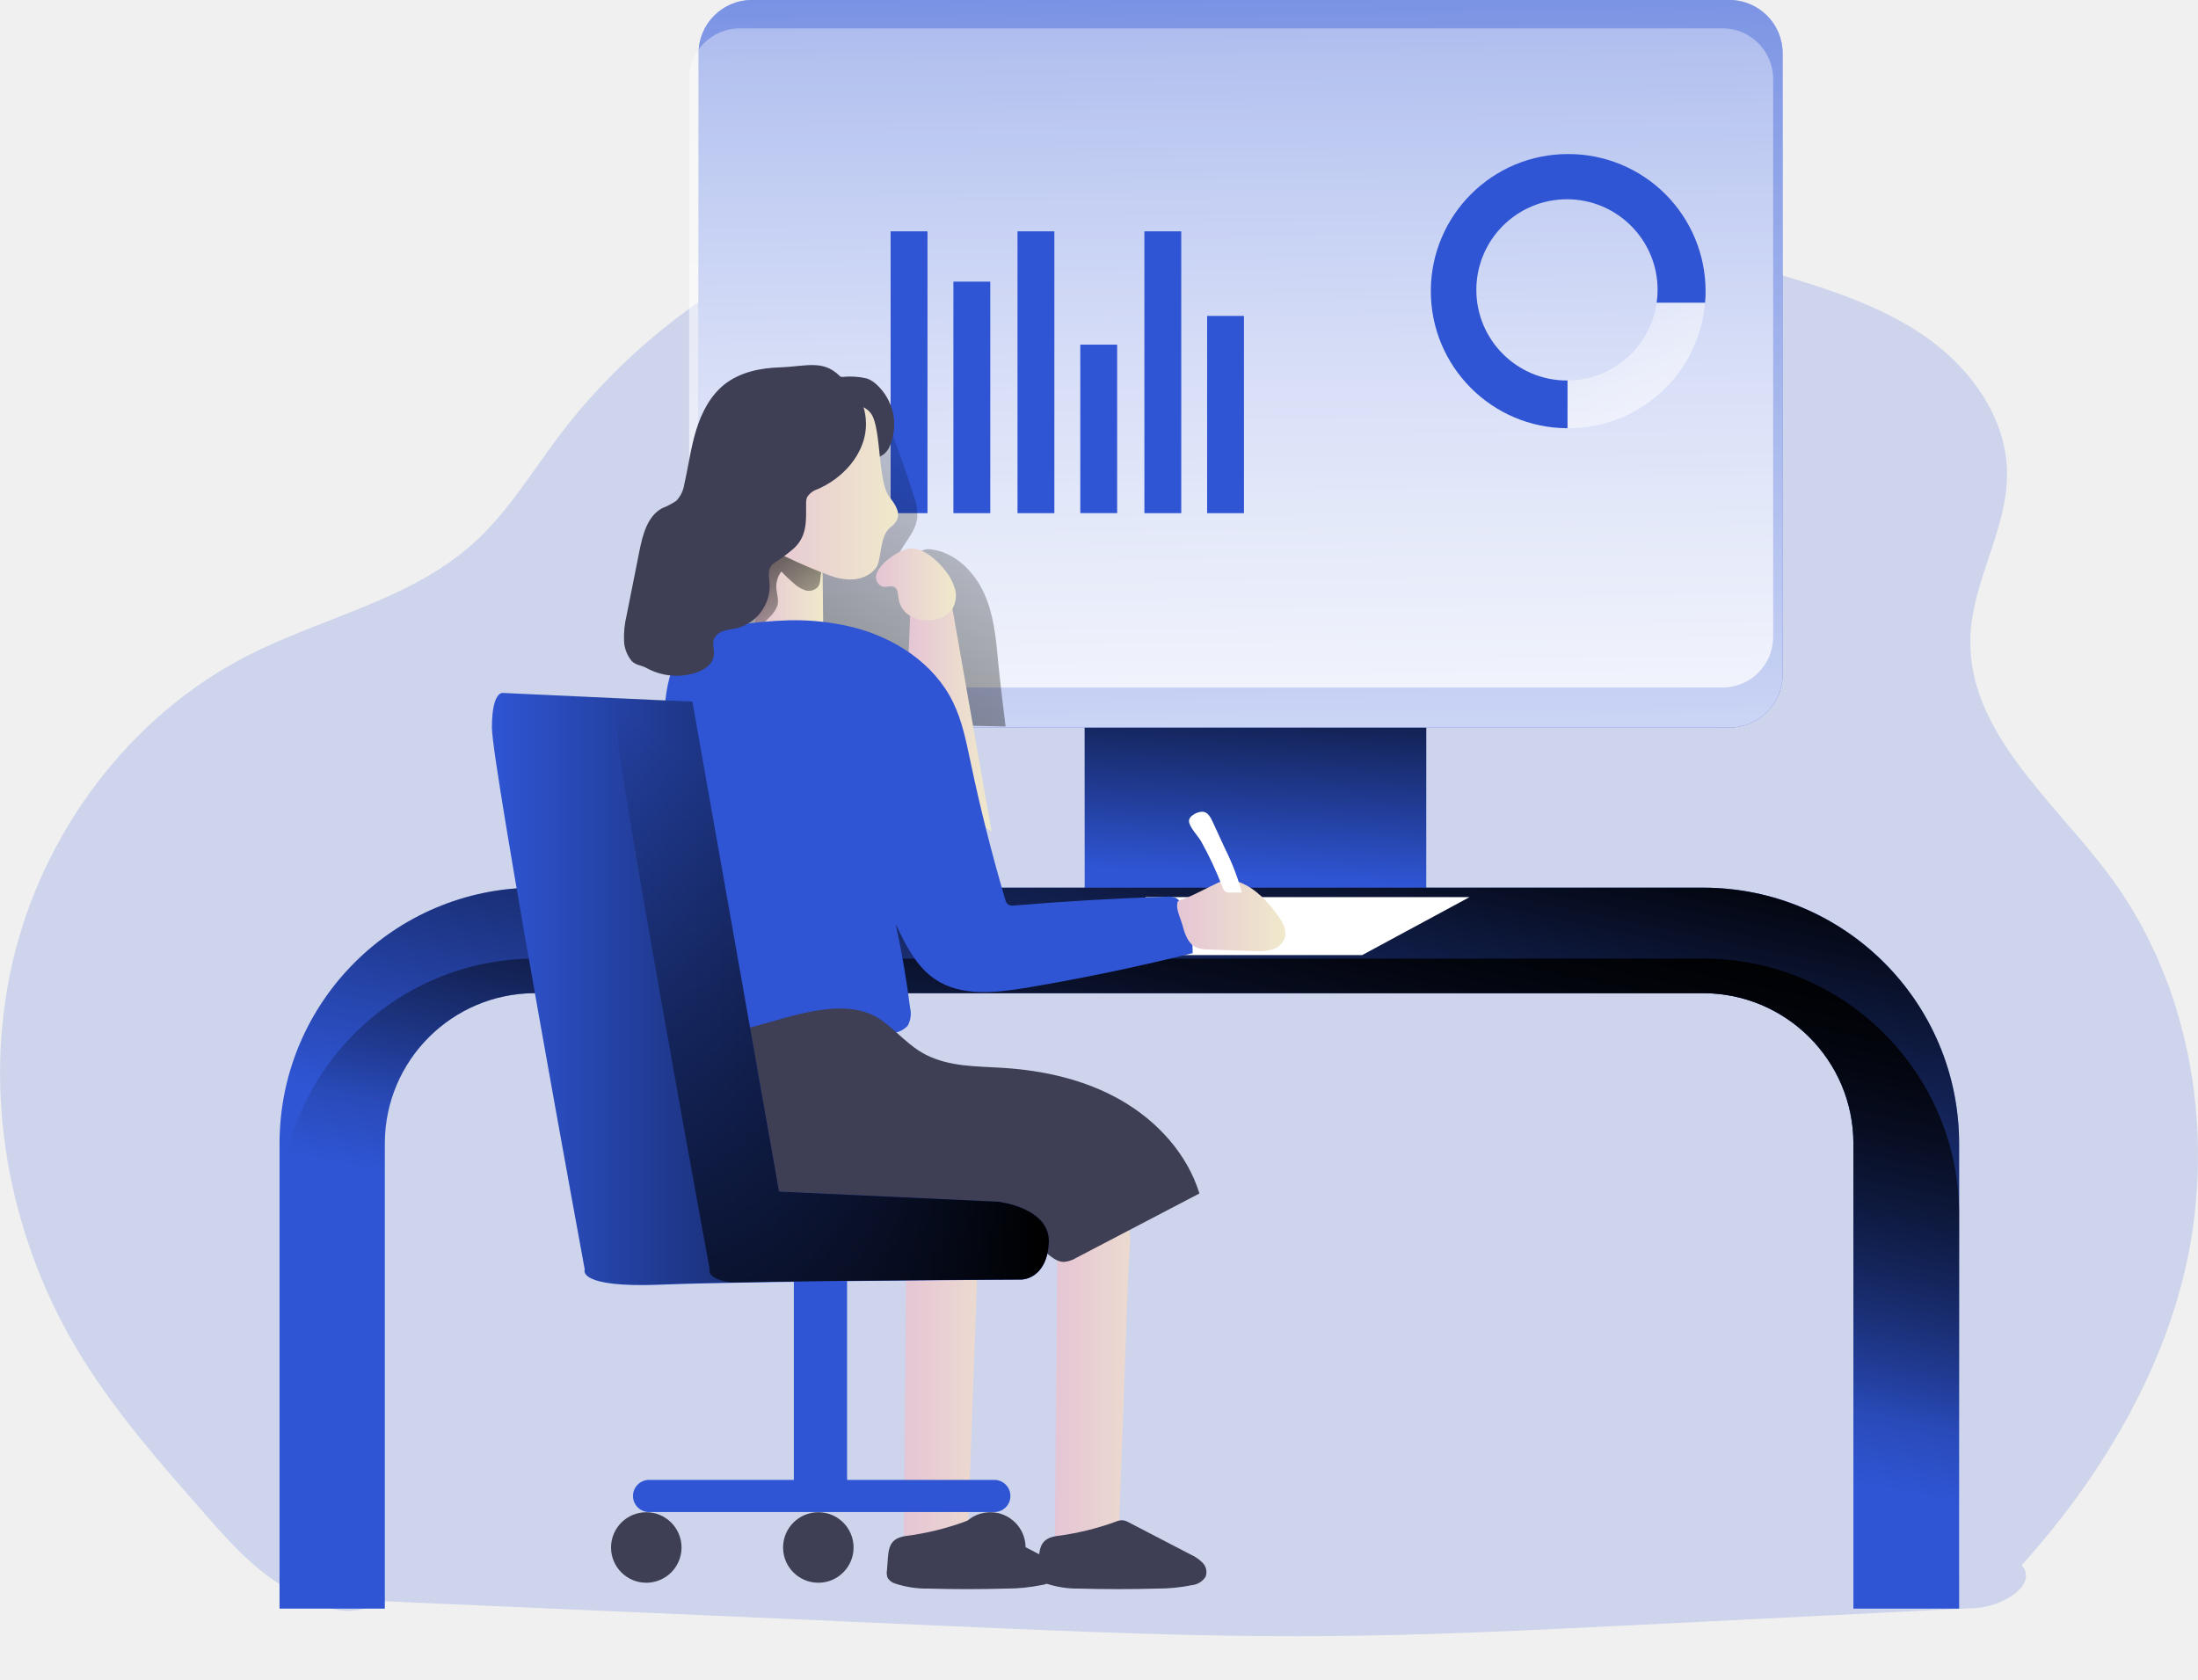
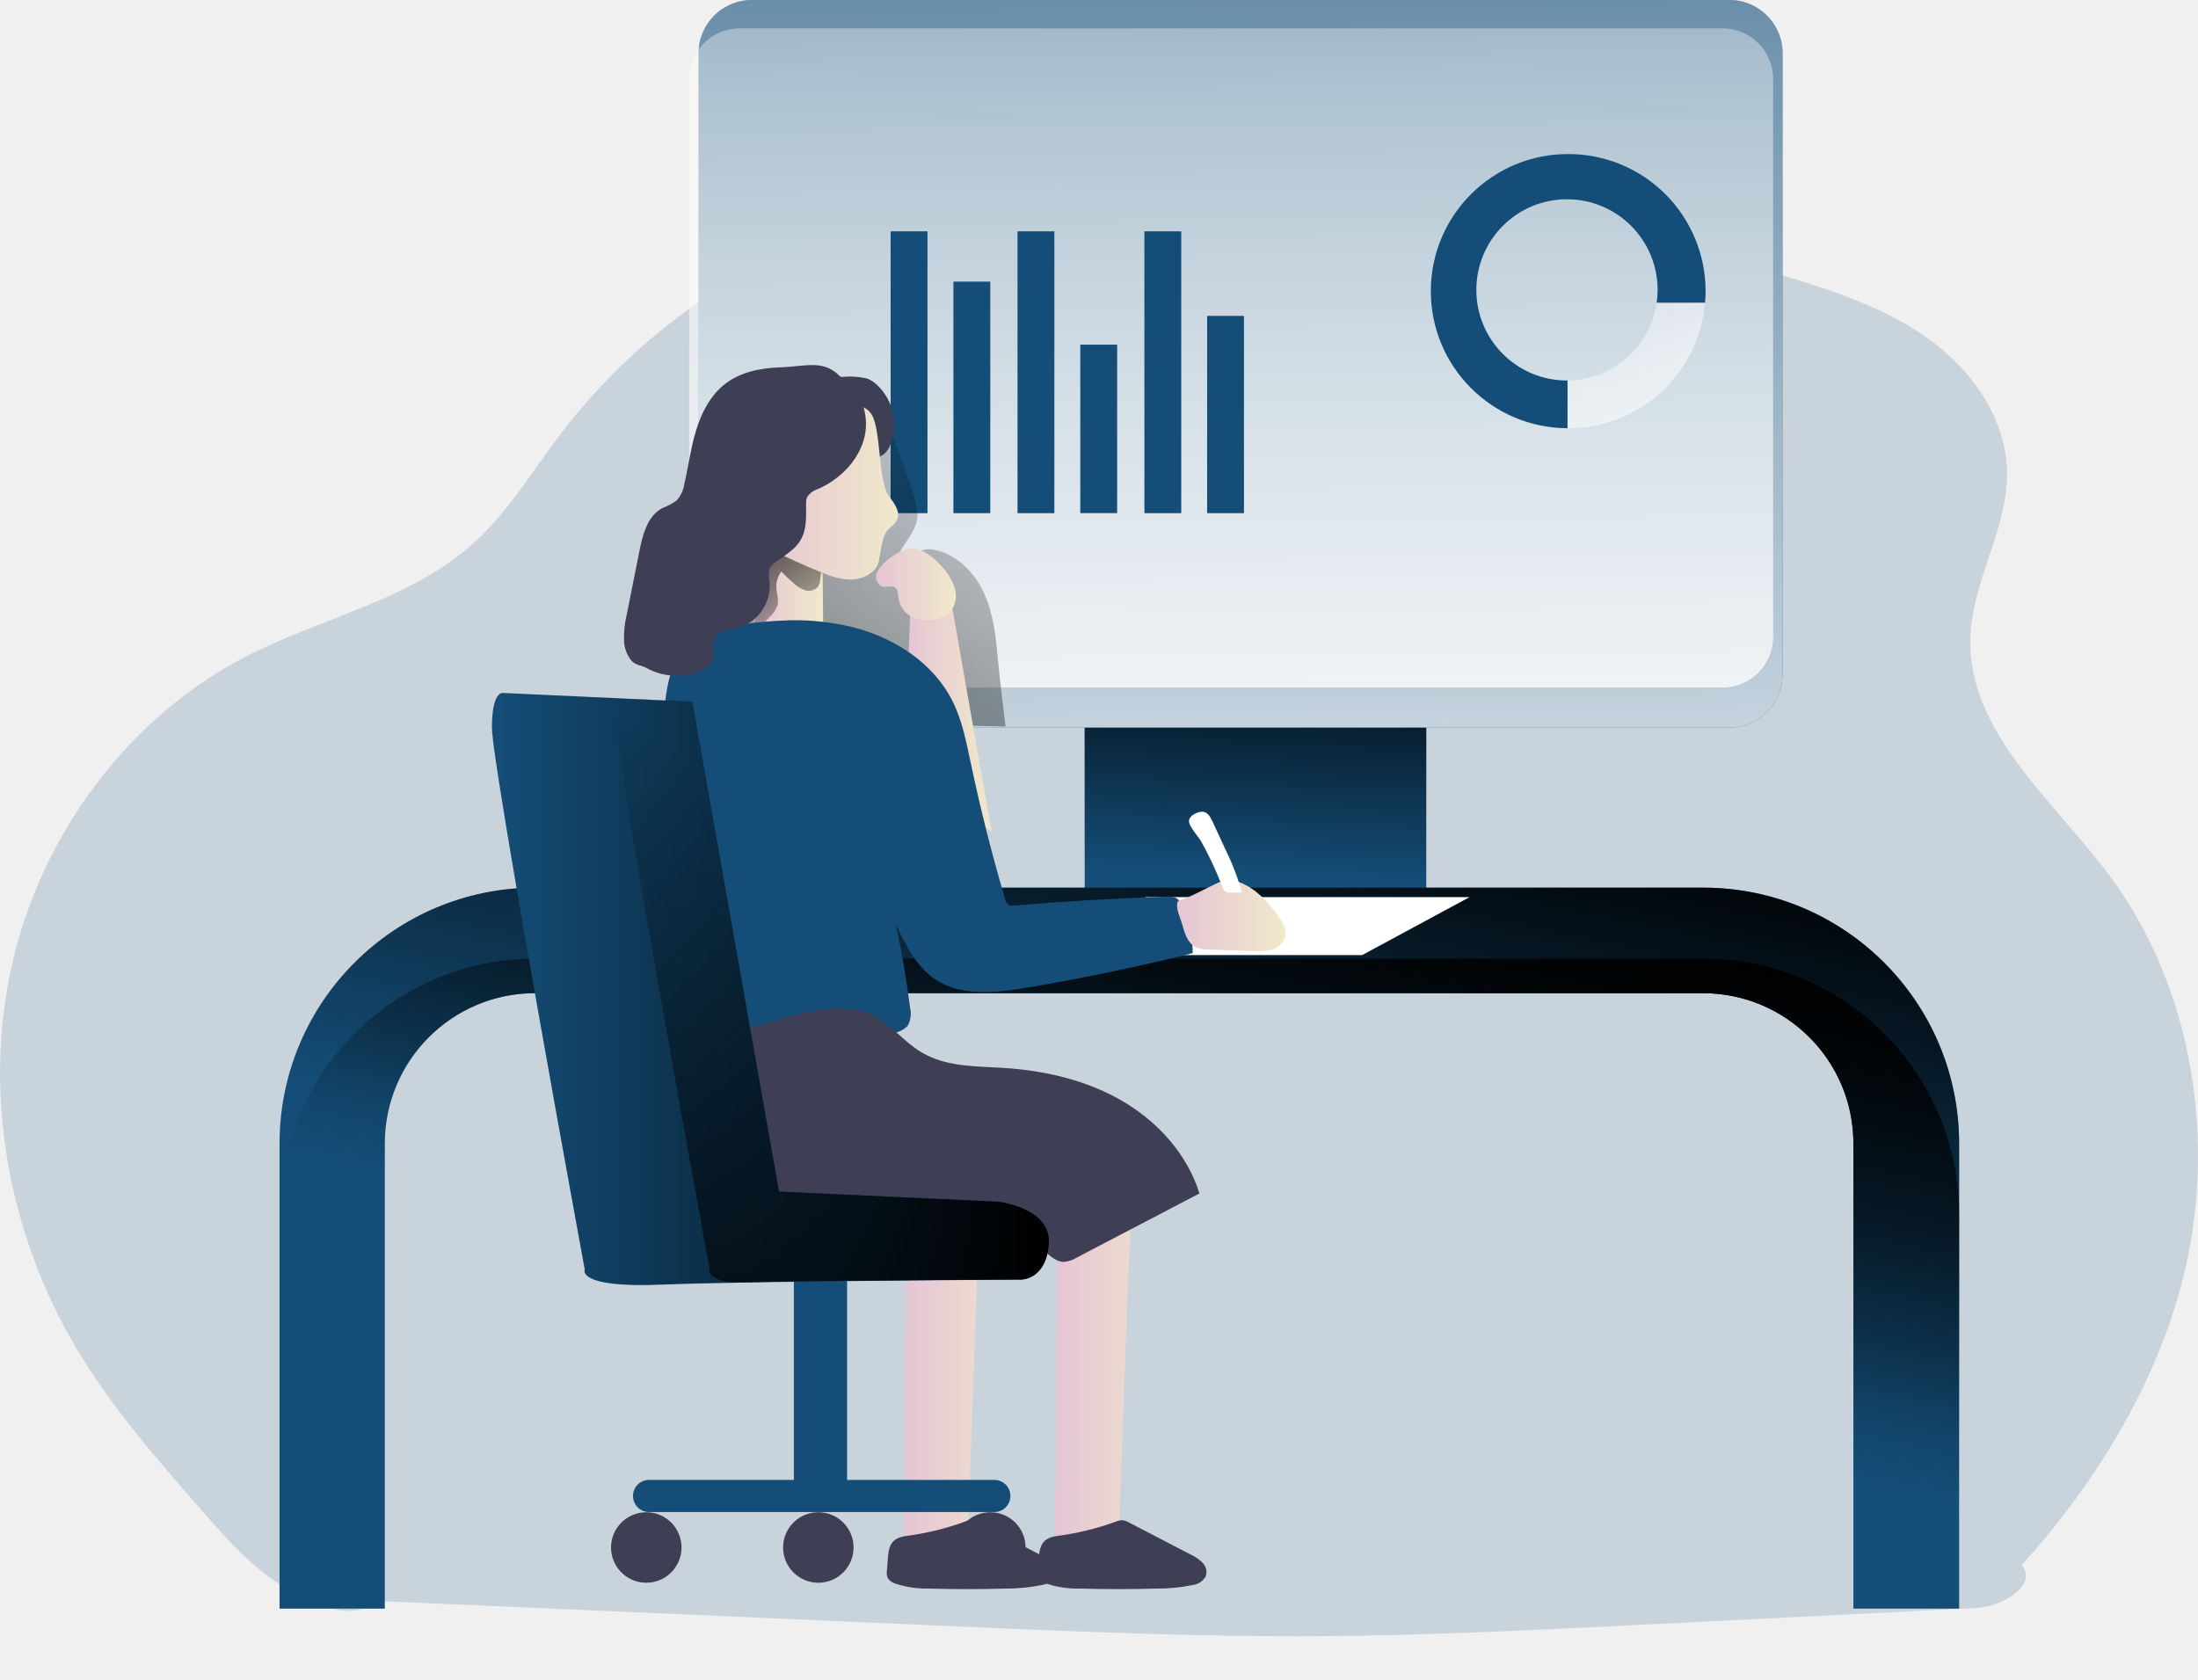
<svg xmlns="http://www.w3.org/2000/svg" xmlns:xlink="http://www.w3.org/1999/xlink" id="Layer_1" data-name="Layer 1" viewBox="0 0 436.55 333.6">
  <defs>
    <linearGradient id="linear-gradient" x1="210.85" y1="295.1" x2="236.54" y2="295.1" gradientUnits="userSpaceOnUse">
      <stop offset="0" stop-color="#e5c5d5" />
      <stop offset="0.42" stop-color="#ead4d1" />
      <stop offset="1" stop-color="#f0e9cb" />
    </linearGradient>
    <linearGradient id="linear-gradient-2" x1="180.87" y1="295.1" x2="206.56" y2="295.1" xlink:href="#linear-gradient" />
    <linearGradient id="linear-gradient-3" x1="248.43" y1="174.15" x2="251.13" y2="121.86" gradientUnits="userSpaceOnUse">
      <stop offset="0" stop-opacity="0" />
      <stop offset="0.99" />
    </linearGradient>
    <linearGradient id="linear-gradient-4" x1="227.88" y1="271.22" x2="249.68" y2="167.37" xlink:href="#linear-gradient-3" />
    <linearGradient id="linear-gradient-5" x1="227.88" y1="285.3" x2="249.68" y2="181.45" xlink:href="#linear-gradient-3" />
    <linearGradient id="linear-gradient-6" x1="244.63" y1="-96.59" x2="248" y2="225.51" gradientUnits="userSpaceOnUse">
      <stop offset="0.02" stop-color="#fff" stop-opacity="0" />
      <stop offset="0.32" stop-color="#fff" stop-opacity="0.39" />
      <stop offset="0.68" stop-color="#fff" stop-opacity="0.68" />
      <stop offset="1" stop-color="#fff" />
    </linearGradient>
    <linearGradient id="linear-gradient-7" x1="242.92" y1="-82.12" x2="245.98" y2="210.16" xlink:href="#linear-gradient-6" />
    <linearGradient id="linear-gradient-8" x1="307.17" y1="66.7" x2="353.34" y2="130.52" xlink:href="#linear-gradient-6" />
    <linearGradient id="linear-gradient-9" x1="212.14" y1="91.15" x2="110.5" y2="258.13" xlink:href="#linear-gradient-3" />
    <linearGradient id="linear-gradient-10" x1="181.71" y1="163.61" x2="198.3" y2="163.61" xlink:href="#linear-gradient" />
    <linearGradient id="linear-gradient-11" x1="151.38" y1="136.86" x2="164.86" y2="136.86" xlink:href="#linear-gradient" />
    <linearGradient id="linear-gradient-12" x1="164.86" y1="154.54" x2="146.41" y2="112.45" xlink:href="#linear-gradient-3" />
    <linearGradient id="linear-gradient-13" x1="175.37" y1="136.68" x2="191.17" y2="136.68" xlink:href="#linear-gradient" />
    <linearGradient id="linear-gradient-14" x1="235.14" y1="202.47" x2="256.67" y2="202.47" xlink:href="#linear-gradient" />
    <linearGradient id="linear-gradient-15" x1="152.03" y1="118.21" x2="179.75" y2="118.21" xlink:href="#linear-gradient" />
    <linearGradient id="linear-gradient-16" x1="99.06" y1="217.02" x2="209.68" y2="217.02" xlink:href="#linear-gradient-3" />
    <linearGradient id="linear-gradient-17" x1="178.21" y1="199.52" x2="101.14" y2="306.89" xlink:href="#linear-gradient-3" />
  </defs>
-   <path d="M77.14,338.63l91.14,4,22.55,1c24.45,1.06,48.91,2.13,73.37,1.95,20.48-.14,40.95-1.16,61.4-2.17L393.79,340c5.2-.26,12.43-4.52,9.11-8.53,16.65-18.43,30.2-41.62,33.88-66.18s-1.6-50.78-16.41-70.72c-11.17-15-28.28-28.65-27.67-47.37.36-11.27,7.47-21.59,7.28-32.86-.18-10.84-7.26-20.62-16.14-26.82S364.39,78,354,74.88c-40.53-12.32-88.29-25.15-130.57-22.36s-85,20.48-110.68,54.21c-5.65,7.43-10.49,15.61-17.43,21.84-12.5,11.24-30,14.68-44.94,22.34C26.89,163,9.72,186.17,3.81,211.92S3,265.51,16.43,288.24c7.07,11.94,16.29,22.44,25.44,32.87,5,5.71,10.16,11.53,16.81,15.2S70.61,342.5,77.14,338.63Z" transform="translate(-1.36 -20.6)" fill="#2f55d4" opacity="0.18" style="isolation:isolate" />
+   <path d="M77.14,338.63l91.14,4,22.55,1c24.45,1.06,48.91,2.13,73.37,1.95,20.48-.14,40.95-1.16,61.4-2.17L393.79,340c5.2-.26,12.43-4.52,9.11-8.53,16.65-18.43,30.2-41.62,33.88-66.18s-1.6-50.78-16.41-70.72c-11.17-15-28.28-28.65-27.67-47.37.36-11.27,7.47-21.59,7.28-32.86-.18-10.84-7.26-20.62-16.14-26.82S364.39,78,354,74.88c-40.53-12.32-88.29-25.15-130.57-22.36s-85,20.48-110.68,54.21c-5.65,7.43-10.49,15.61-17.43,21.84-12.5,11.24-30,14.68-44.94,22.34C26.89,163,9.72,186.17,3.81,211.92S3,265.51,16.43,288.24c7.07,11.94,16.29,22.44,25.44,32.87,5,5.71,10.16,11.53,16.81,15.2S70.61,342.5,77.14,338.63Z" transform="translate(-1.36 -20.6)" fill="#144e78" opacity="0.18" style="isolation:isolate" />
  <path d="M223.72,321.27a4.77,4.77,0,0,0,.7,3.34,5.32,5.32,0,0,0,2.8,1.36,21.91,21.91,0,0,1,9.32,5.45,58.29,58.29,0,0,1-22.9.74,2.66,2.66,0,0,1-2.78-3.25l.51-62.16c0-5.44,3.89-11.72,10.3-8.72,5.4,2.52,4,10.13,3.8,14.87Q224.58,297.08,223.72,321.27Z" transform="translate(-1.36 -20.6)" fill="url(#linear-gradient)" />
  <path d="M193.73,321.27a4.83,4.83,0,0,0,.7,3.34,5.39,5.39,0,0,0,2.8,1.36,22,22,0,0,1,9.33,5.45,58.34,58.34,0,0,1-22.91.74,3.5,3.5,0,0,1-2.33-1.08,3.55,3.55,0,0,1-.45-2.17l.51-62.16c.05-5.44,3.9-11.72,10.3-8.72,5.4,2.52,4,10.13,3.8,14.87Q194.61,297.08,193.73,321.27Z" transform="translate(-1.36 -20.6)" fill="url(#linear-gradient-2)" />
-   <rect x="215.43" y="136.16" width="67.84" height="40.31" fill="#2f55d4" />
+   <rect x="215.43" y="136.16" width="67.84" height="40.31" fill="#144e78" />
  <rect x="215.43" y="136.16" width="67.84" height="40.31" fill="url(#linear-gradient-3)" />
-   <path d="M390.47,340.12h-21V247.71a29.87,29.87,0,0,0-29.84-29.84h-232a29.87,29.87,0,0,0-29.84,29.84v92.41H56.88V247.71a50.85,50.85,0,0,1,50.79-50.79h232a50.85,50.85,0,0,1,50.79,50.79Z" transform="translate(-1.36 -20.6)" fill="#2f55d4" />
+   <path d="M390.47,340.12h-21V247.71a29.87,29.87,0,0,0-29.84-29.84h-232a29.87,29.87,0,0,0-29.84,29.84v92.41H56.88V247.71a50.85,50.85,0,0,1,50.79-50.79h232a50.85,50.85,0,0,1,50.79,50.79Z" transform="translate(-1.36 -20.6)" fill="#144e78" />
  <path d="M390.47,247.71v92.41h-21V247.71a29.88,29.88,0,0,0-29.84-29.84h-232a29.88,29.88,0,0,0-29.84,29.84v92.41H56.88V247.71a50.85,50.85,0,0,1,50.79-50.79h232A50.85,50.85,0,0,1,390.47,247.71Z" transform="translate(-1.36 -20.6)" fill="url(#linear-gradient-4)" />
  <path d="M390.47,261.79V354.2h-21V247.71a29.88,29.88,0,0,0-29.84-29.84h-232a29.88,29.88,0,0,0-29.84,29.84V354.2H56.88V261.79A50.85,50.85,0,0,1,107.67,211h232A50.85,50.85,0,0,1,390.47,261.79Z" transform="translate(-1.36 -20.6)" fill="url(#linear-gradient-5)" />
  <polygon points="227.6 178.19 291.88 178.19 270.54 189.71 211.29 189.71 227.6 178.19" fill="#fff" />
-   <rect x="138.75" width="215.3" height="144.52" rx="10.58" fill="#2f55d4" />
+   <rect x="138.75" width="215.3" height="144.52" rx="10.58" fill="#144e78" />
  <rect x="138.75" width="215.3" height="144.52" rx="10.58" fill="url(#linear-gradient-6)" />
  <rect x="136.87" y="5.63" width="215.3" height="130.94" rx="10.07" fill="url(#linear-gradient-7)" />
-   <rect x="176.89" y="45.95" width="7.32" height="55.98" fill="#2f55d4" />
-   <rect x="189.36" y="55.94" width="7.32" height="45.99" fill="#2f55d4" />
-   <rect x="202.09" y="45.95" width="7.32" height="55.98" fill="#2f55d4" />
-   <rect x="214.56" y="68.46" width="7.32" height="33.46" fill="#2f55d4" />
-   <rect x="227.29" y="45.95" width="7.32" height="55.98" fill="#2f55d4" />
-   <rect x="239.75" y="62.75" width="7.32" height="39.18" fill="#2f55d4" />
-   <path d="M312.85,51.2a27.23,27.23,0,0,0-.16,54.46V96.18h-.11a18,18,0,1,1,18-18,16.81,16.81,0,0,1-.19,2.57H340a22,22,0,0,0,.11-2.3A27.23,27.23,0,0,0,312.85,51.2Z" transform="translate(-1.36 -20.6)" fill="#2f55d4" />
+   <rect x="176.89" y="45.95" width="7.32" height="55.98" fill="#144e78" />
+   <rect x="189.36" y="55.94" width="7.32" height="45.99" fill="#144e78" />
+   <rect x="202.09" y="45.95" width="7.32" height="55.98" fill="#144e78" />
+   <rect x="214.56" y="68.46" width="7.32" height="33.46" fill="#144e78" />
+   <rect x="227.29" y="45.95" width="7.32" height="55.98" fill="#144e78" />
+   <rect x="239.75" y="62.75" width="7.32" height="39.18" fill="#144e78" />
+   <path d="M312.85,51.2a27.23,27.23,0,0,0-.16,54.46V96.18h-.11a18,18,0,1,1,18-18,16.81,16.81,0,0,1-.19,2.57H340a22,22,0,0,0,.11-2.3A27.23,27.23,0,0,0,312.85,51.2Z" transform="translate(-1.36 -20.6)" fill="#144e78" />
  <path d="M340,80.73a27.2,27.2,0,0,1-27.12,24.93h-.16V96.18A18,18,0,0,0,330.4,80.73Z" transform="translate(-1.36 -20.6)" fill="url(#linear-gradient-8)" />
  <path d="M199.58,151.84c-.4-4.61-.88-9.33-2.83-13.53s-5.64-7.88-10.22-8.56a3.79,3.79,0,0,0-1.71.07c-1.1.36-1.74,1.47-2.57,2.27s-2.38,1.22-3,.26c.78-3.26,4-5.66,4.3-9a10.93,10.93,0,0,0-.7-4.29q-2-6.37-4.43-12.61c-.41-1.06-1-2.25-2.07-2.56a3.4,3.4,0,0,0-2.28.38c-5.24,2.38-8.63,7.55-11.18,12.71-2.22,4.51-4.05,9.4-3.81,14.42.16,3.37,1.25,6.64,1.59,10,.3,3,0,6.27,1.45,9,2.81,5.26,10.32,5.52,14.91,9.33,1.47,1.22,2.68,2.83,4.45,3.52,1,.41,1.74,1.19,2.85,1.23,3.47.14,16.75.43,16.75.43S199.84,154.86,199.58,151.84Z" transform="translate(-1.36 -20.6)" fill="url(#linear-gradient-9)" />
  <path d="M173.67,95.82A5.89,5.89,0,0,1,175.48,97a10.78,10.78,0,0,1,2.6,12.21,4,4,0,0,1-1.18,1.61,8.3,8.3,0,0,0-1.19.81.6.6,0,0,1-.28.22.58.58,0,0,1-.29,0,20.9,20.9,0,0,1-6.26-3.41,20.81,20.81,0,0,1-4.22-6.25c-.95-1.87-1.18-4.92,1-6.17a6.14,6.14,0,0,1,3.11-.55A14.42,14.42,0,0,1,173.67,95.82Z" transform="translate(-1.36 -20.6)" fill="#3e3e54" />
  <path d="M181.71,153.51l.41-10.59,8.4-1.47,7.78,44.31s-12-7.55-12.54-8.66S181.71,153.51,181.71,153.51Z" transform="translate(-1.36 -20.6)" fill="url(#linear-gradient-10)" />
  <path d="M254.64,98.76" transform="translate(-1.36 -20.6)" fill="none" stroke="#916972" stroke-miterlimit="10" stroke-width="1.31" />
  <path d="M151.41,143.38a2.92,2.92,0,0,0,.14,1.5,2.07,2.07,0,0,0,.83.83,7.34,7.34,0,0,0,3.45.73c2.48.08,5,.08,7.44,0,.56,0,1.22-.12,1.47-.61a1.69,1.69,0,0,0,.12-.77l-.1-9.05a17.25,17.25,0,0,0-.29-3.52,6.82,6.82,0,0,0-3.41-4.66,6.39,6.39,0,0,0-5.16-.08,7.71,7.71,0,0,0-3.21,2.38,4.84,4.84,0,0,0-.63,3C151.91,136.55,151.7,140,151.41,143.38Z" transform="translate(-1.36 -20.6)" fill="url(#linear-gradient-11)" />
  <path d="M163.78,137.2a2.42,2.42,0,0,1-2.49.65,6.21,6.21,0,0,1-2.31-1.41,31.42,31.42,0,0,1-2.44-2.32,5,5,0,0,0-1,3.15c.06,1.19.53,2.38.25,3.54a5.53,5.53,0,0,1-1.59,2.37l-1.94,2c-.21.22-.48.46-.77.39a.89.89,0,0,1-.38-.26c-.61-.61-1.19-1.23-1.75-1.87a3.23,3.23,0,0,1-.63-.94,3.42,3.42,0,0,1-.13-1.35l.11-2.65a5.09,5.09,0,0,1,.24-1.6,8.89,8.89,0,0,1,.85-1.42,27.25,27.25,0,0,0,1.3-2.79,12.28,12.28,0,0,1,2.26-3.32,4.25,4.25,0,0,1,1.7-1.21,4.81,4.81,0,0,1,1.42-.18,50.6,50.6,0,0,1,5.08.1,4.38,4.38,0,0,1,1.3.22c1.53.6,3.13,2.74,2.49,4.4-.23.59-.68,1-.88,1.65C164.2,135.31,164.43,136.39,163.78,137.2Z" transform="translate(-1.36 -20.6)" fill="url(#linear-gradient-12)" />
-   <path d="M170.9,145.22c8.22,2.1,16,7.2,19.72,14.81,1.83,3.71,2.63,7.81,3.49,11.86Q197,185.68,201,199.22a1.79,1.79,0,0,0,.62,1.08,1.82,1.82,0,0,0,1.18.16q15.06-1.26,30.18-1.75A3.81,3.81,0,0,1,235,199a3.49,3.49,0,0,1,1.38,1.82,22.59,22.59,0,0,1,1.86,9.1q-16.37,4.08-33,6.88c-6.12,1-12.91,1.8-18.08-1.64-3.8-2.53-5.94-6.86-7.9-11q1.8,8.22,2.85,16.58a5,5,0,0,1-.48,3.62,5,5,0,0,1-3.37,1.5,117.27,117.27,0,0,1-29.65.9,5.17,5.17,0,0,1-5.45-4.7c-3.94-13.14-3.73-27.2-7-40.53-.89-3.62-2-7.19-2.59-10.89a44.31,44.31,0,0,1,0-11.39c.55-4.81,2.55-11.24,7.45-13.36,1.87-.81,4.09-.83,6.08-1.09a98.71,98.71,0,0,1,11.13-1A48.93,48.93,0,0,1,170.9,145.22Z" transform="translate(-1.36 -20.6)" fill="#2f55d4" />
+   <path d="M170.9,145.22c8.22,2.1,16,7.2,19.72,14.81,1.83,3.71,2.63,7.81,3.49,11.86Q197,185.68,201,199.22a1.79,1.79,0,0,0,.62,1.08,1.82,1.82,0,0,0,1.18.16q15.06-1.26,30.18-1.75A3.81,3.81,0,0,1,235,199a3.49,3.49,0,0,1,1.38,1.82,22.59,22.59,0,0,1,1.86,9.1q-16.37,4.08-33,6.88c-6.12,1-12.91,1.8-18.08-1.64-3.8-2.53-5.94-6.86-7.9-11q1.8,8.22,2.85,16.58a5,5,0,0,1-.48,3.62,5,5,0,0,1-3.37,1.5,117.27,117.27,0,0,1-29.65.9,5.17,5.17,0,0,1-5.45-4.7c-3.94-13.14-3.73-27.2-7-40.53-.89-3.62-2-7.19-2.59-10.89a44.31,44.31,0,0,1,0-11.39c.55-4.81,2.55-11.24,7.45-13.36,1.87-.81,4.09-.83,6.08-1.09a98.71,98.71,0,0,1,11.13-1A48.93,48.93,0,0,1,170.9,145.22Z" transform="translate(-1.36 -20.6)" fill="#144e78" />
  <path d="M175.48,134.5a2,2,0,0,0,1.22,2.64c.77.15,1.63-.31,2.31.06s.72,1.55.84,2.43a4.72,4.72,0,0,0,2.27,3.29,6.72,6.72,0,0,0,4,.86,5.56,5.56,0,0,0,4.44-2.33,5.1,5.1,0,0,0,.47-3.87,10,10,0,0,0-1.83-3.52c-1.51-2-4.4-4.75-7.15-4.49C179.91,129.76,176.15,132.49,175.48,134.5Z" transform="translate(-1.36 -20.6)" fill="url(#linear-gradient-13)" />
  <path d="M242.8,196.17a7,7,0,0,1,2.26-.76,5.53,5.53,0,0,1,2.59.47c3.17,1.25,5.6,3.89,7.57,6.67.9,1.27,1.77,2.81,1.34,4.3a3.79,3.79,0,0,1-2.61,2.38,11.23,11.23,0,0,1-3.66.28l-8.91-.31a6.27,6.27,0,0,1-2.51-.44c-1.58-.77-2.2-2.67-2.65-4.38-.3-1.12-1.16-2.86-1.07-4,.07-1,.2-.8,1.07-1.12C238.48,198.41,240.59,197.2,242.8,196.17Z" transform="translate(-1.36 -20.6)" fill="url(#linear-gradient-14)" />
  <path d="M244.12,196.71a1.81,1.81,0,0,0,.64,1,1.88,1.88,0,0,0,.91.18l2.35,0a47.28,47.28,0,0,0-3.31-8.63l-2.54-5.51c-.37-.78-.83-1.65-1.66-1.87-1-.27-3.1.71-3,1.88s1.83,2.95,2.38,3.91A69.54,69.54,0,0,1,244.12,196.71Z" transform="translate(-1.36 -20.6)" fill="#fff" />
  <path d="M200.38,232.7c8.23.5,16.51,2.35,23.66,6.46s13.11,10.62,15.54,18.5l-24.4,12.75a5.51,5.51,0,0,1-2.54.84c-1.35,0-2.47-1-3.51-1.82a40.59,40.59,0,0,0-14.63-8c-10.79-3.1-22.39-.73-33.48-2.4a20.2,20.2,0,0,1-8.14-2.73c-4.07-2.68-6.3-7.52-6.94-12.35s.11-9.72.85-14.53a6.27,6.27,0,0,1,1.31-3.49,6.07,6.07,0,0,1,2.93-1.4c7.52-2,18.46-6.27,25.45-1.26,3.05,2.19,5.36,5.1,8.78,6.84C190,232.51,195.24,232.38,200.38,232.7Z" transform="translate(-1.36 -20.6)" fill="#3e3e54" />
  <path d="M222.83,322.9a3.58,3.58,0,0,1,1.46-.34,3.42,3.42,0,0,1,1.31.46l12.22,6.35a7.8,7.8,0,0,1,2.41,1.66,2.66,2.66,0,0,1,.59,2.72,3.58,3.58,0,0,1-2.68,1.7,34.61,34.61,0,0,1-7,.69q-7.69.21-15.39,0a19.87,19.87,0,0,1-6.61-1,2.54,2.54,0,0,1-1.52-1.16,2.93,2.93,0,0,1-.11-1.47c.35-3.53-.19-6.24,3.71-6.81A54.54,54.54,0,0,0,222.83,322.9Z" transform="translate(-1.36 -20.6)" fill="#3e3e54" />
  <path d="M192.84,322.9a3.58,3.58,0,0,1,1.46-.34,3.42,3.42,0,0,1,1.31.46l12.23,6.35a7.75,7.75,0,0,1,2.4,1.66,2.66,2.66,0,0,1,.6,2.72,3.58,3.58,0,0,1-2.68,1.7,34.75,34.75,0,0,1-7,.69q-7.7.21-15.39,0a19.93,19.93,0,0,1-6.62-1,2.54,2.54,0,0,1-1.51-1.16,2.82,2.82,0,0,1-.12-1.47c.36-3.53-.18-6.24,3.71-6.81A54.39,54.39,0,0,0,192.84,322.9Z" transform="translate(-1.36 -20.6)" fill="#3e3e54" />
-   <rect x="157.67" y="252.66" width="10.57" height="46.94" fill="#2f55d4" />
-   <rect x="125.72" y="293.95" width="74.96" height="6.39" rx="3.2" fill="#2f55d4" />
+   <rect x="157.67" y="252.66" width="10.57" height="46.94" fill="#144e78" />
+   <rect x="125.72" y="293.95" width="74.96" height="6.39" rx="3.2" fill="#144e78" />
  <circle cx="128.36" cy="307.38" r="7" fill="#3e3e54" />
  <circle cx="162.53" cy="307.38" r="7" fill="#3e3e54" />
  <circle cx="196.69" cy="307.38" r="7" fill="#3e3e54" />
  <path d="M167.27,101s5.4-1.11,7.25,2,1.23,13.39,3.44,16.22,2.46,4.42.24,6.14-1.72,6.52-2.82,8-3.93,3.44-9.1,1.6S152,128.74,152,128.13,152.27,101.83,167.27,101Z" transform="translate(-1.36 -20.6)" fill="url(#linear-gradient-15)" />
  <path d="M168.88,96c3.84,2.44,5.33,7.7,4,12.08s-4.9,7.8-9.06,9.66a3.88,3.88,0,0,0-2.16,1.61,3.22,3.22,0,0,0-.2,1.27c0,3.4.26,6.35-2.4,8.88a30,30,0,0,1-3.68,2.74,3.46,3.46,0,0,0-.82.7c-.76,1-.44,2.33-.34,3.54a8.74,8.74,0,0,1-6.6,8.93c-.83.18-1.68.24-2.49.5a3,3,0,0,0-1.92,1.53c-.45,1.08.08,2.33-.09,3.48-.26,1.67-1.91,2.76-3.5,3.29a12.44,12.44,0,0,1-9.81-.9c-1-.57-2.18-.56-3-1.43a6.75,6.75,0,0,1-1.5-3.74,19,19,0,0,1,.53-5.45l2.5-12.55c.65-3.29,1.59-7,4.52-8.59a14.05,14.05,0,0,0,2.85-1.5,6.07,6.07,0,0,0,1.56-3.28c.82-3.56,1.28-7.22,2.35-10.71s2.83-6.92,5.71-9.17c3.05-2.37,7-3.19,10.9-3.32,5.54-.19,9-1.8,12.57,2.43" transform="translate(-1.36 -20.6)" fill="#3e3e54" />
-   <path d="M101.27,158.24s-2.21-.49-2.21,6.88S117.5,272.77,117.5,272.77s-1.72,3.69,15.23,3,71.53-1,71.53-1,4.91,0,5.4-7.13-10.07-8.36-10.07-8.36l-43.51-2L138.88,160Z" transform="translate(-1.36 -20.6)" fill="#2f55d4" />
+   <path d="M101.27,158.24s-2.21-.49-2.21,6.88S117.5,272.77,117.5,272.77s-1.72,3.69,15.23,3,71.53-1,71.53-1,4.91,0,5.4-7.13-10.07-8.36-10.07-8.36l-43.51-2L138.88,160Z" transform="translate(-1.36 -20.6)" fill="#144e78" />
  <path d="M209.66,267.61c-.49,7.13-5.4,7.13-5.4,7.13s-35.26.16-57.89.6c-5.53.11-10.3.23-13.63.38-17,.74-15.24-3-15.24-3S99.06,172.49,99.06,165.12s2.22-6.88,2.22-6.88l23.48,1.07,14.12.65,17.2,97.33,43.51,2S210.16,260.48,209.66,267.61Z" transform="translate(-1.36 -20.6)" fill="url(#linear-gradient-16)" />
  <path d="M209.66,267.61c-.49,7.13-5.4,7.13-5.4,7.13s-35.26.16-57.89.6c-4.85-.86-4.05-2.57-4.05-2.57s-18.44-100.28-18.44-107.65c0-3.16.41-4.88.88-5.81l14.12.65,17.2,97.33,43.51,2S210.16,260.48,209.66,267.61Z" transform="translate(-1.36 -20.6)" fill="url(#linear-gradient-17)" />
</svg>
